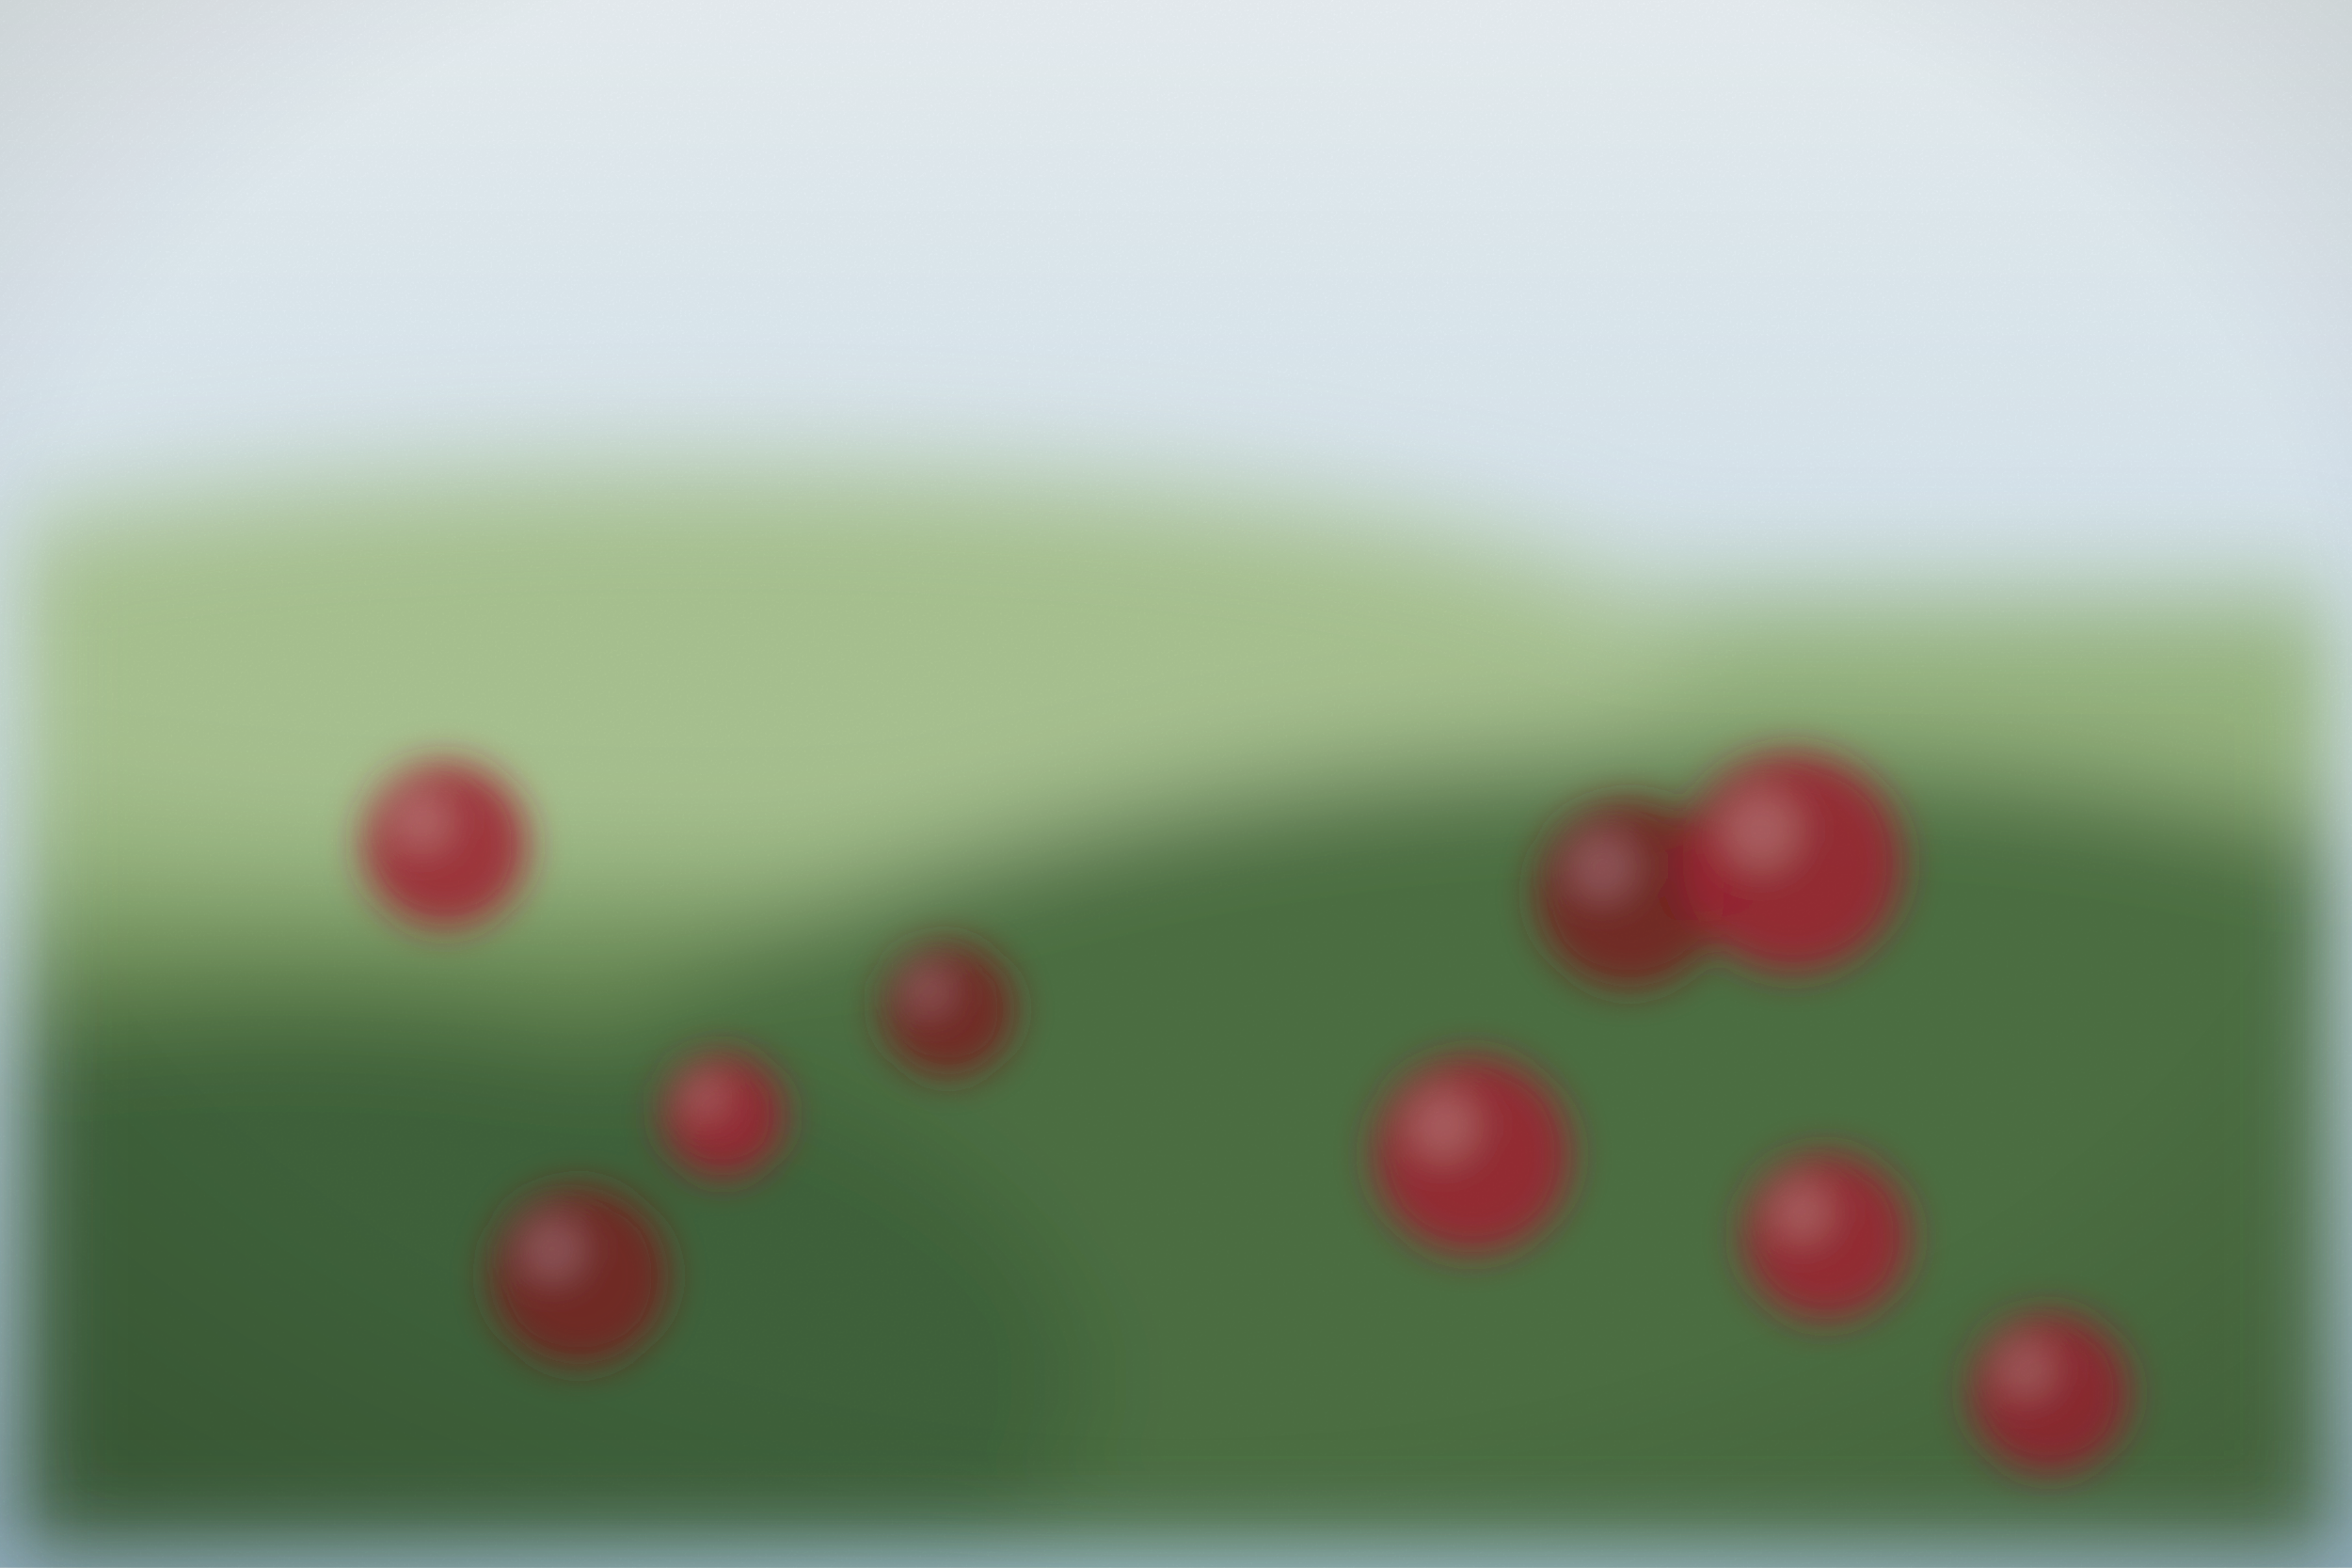
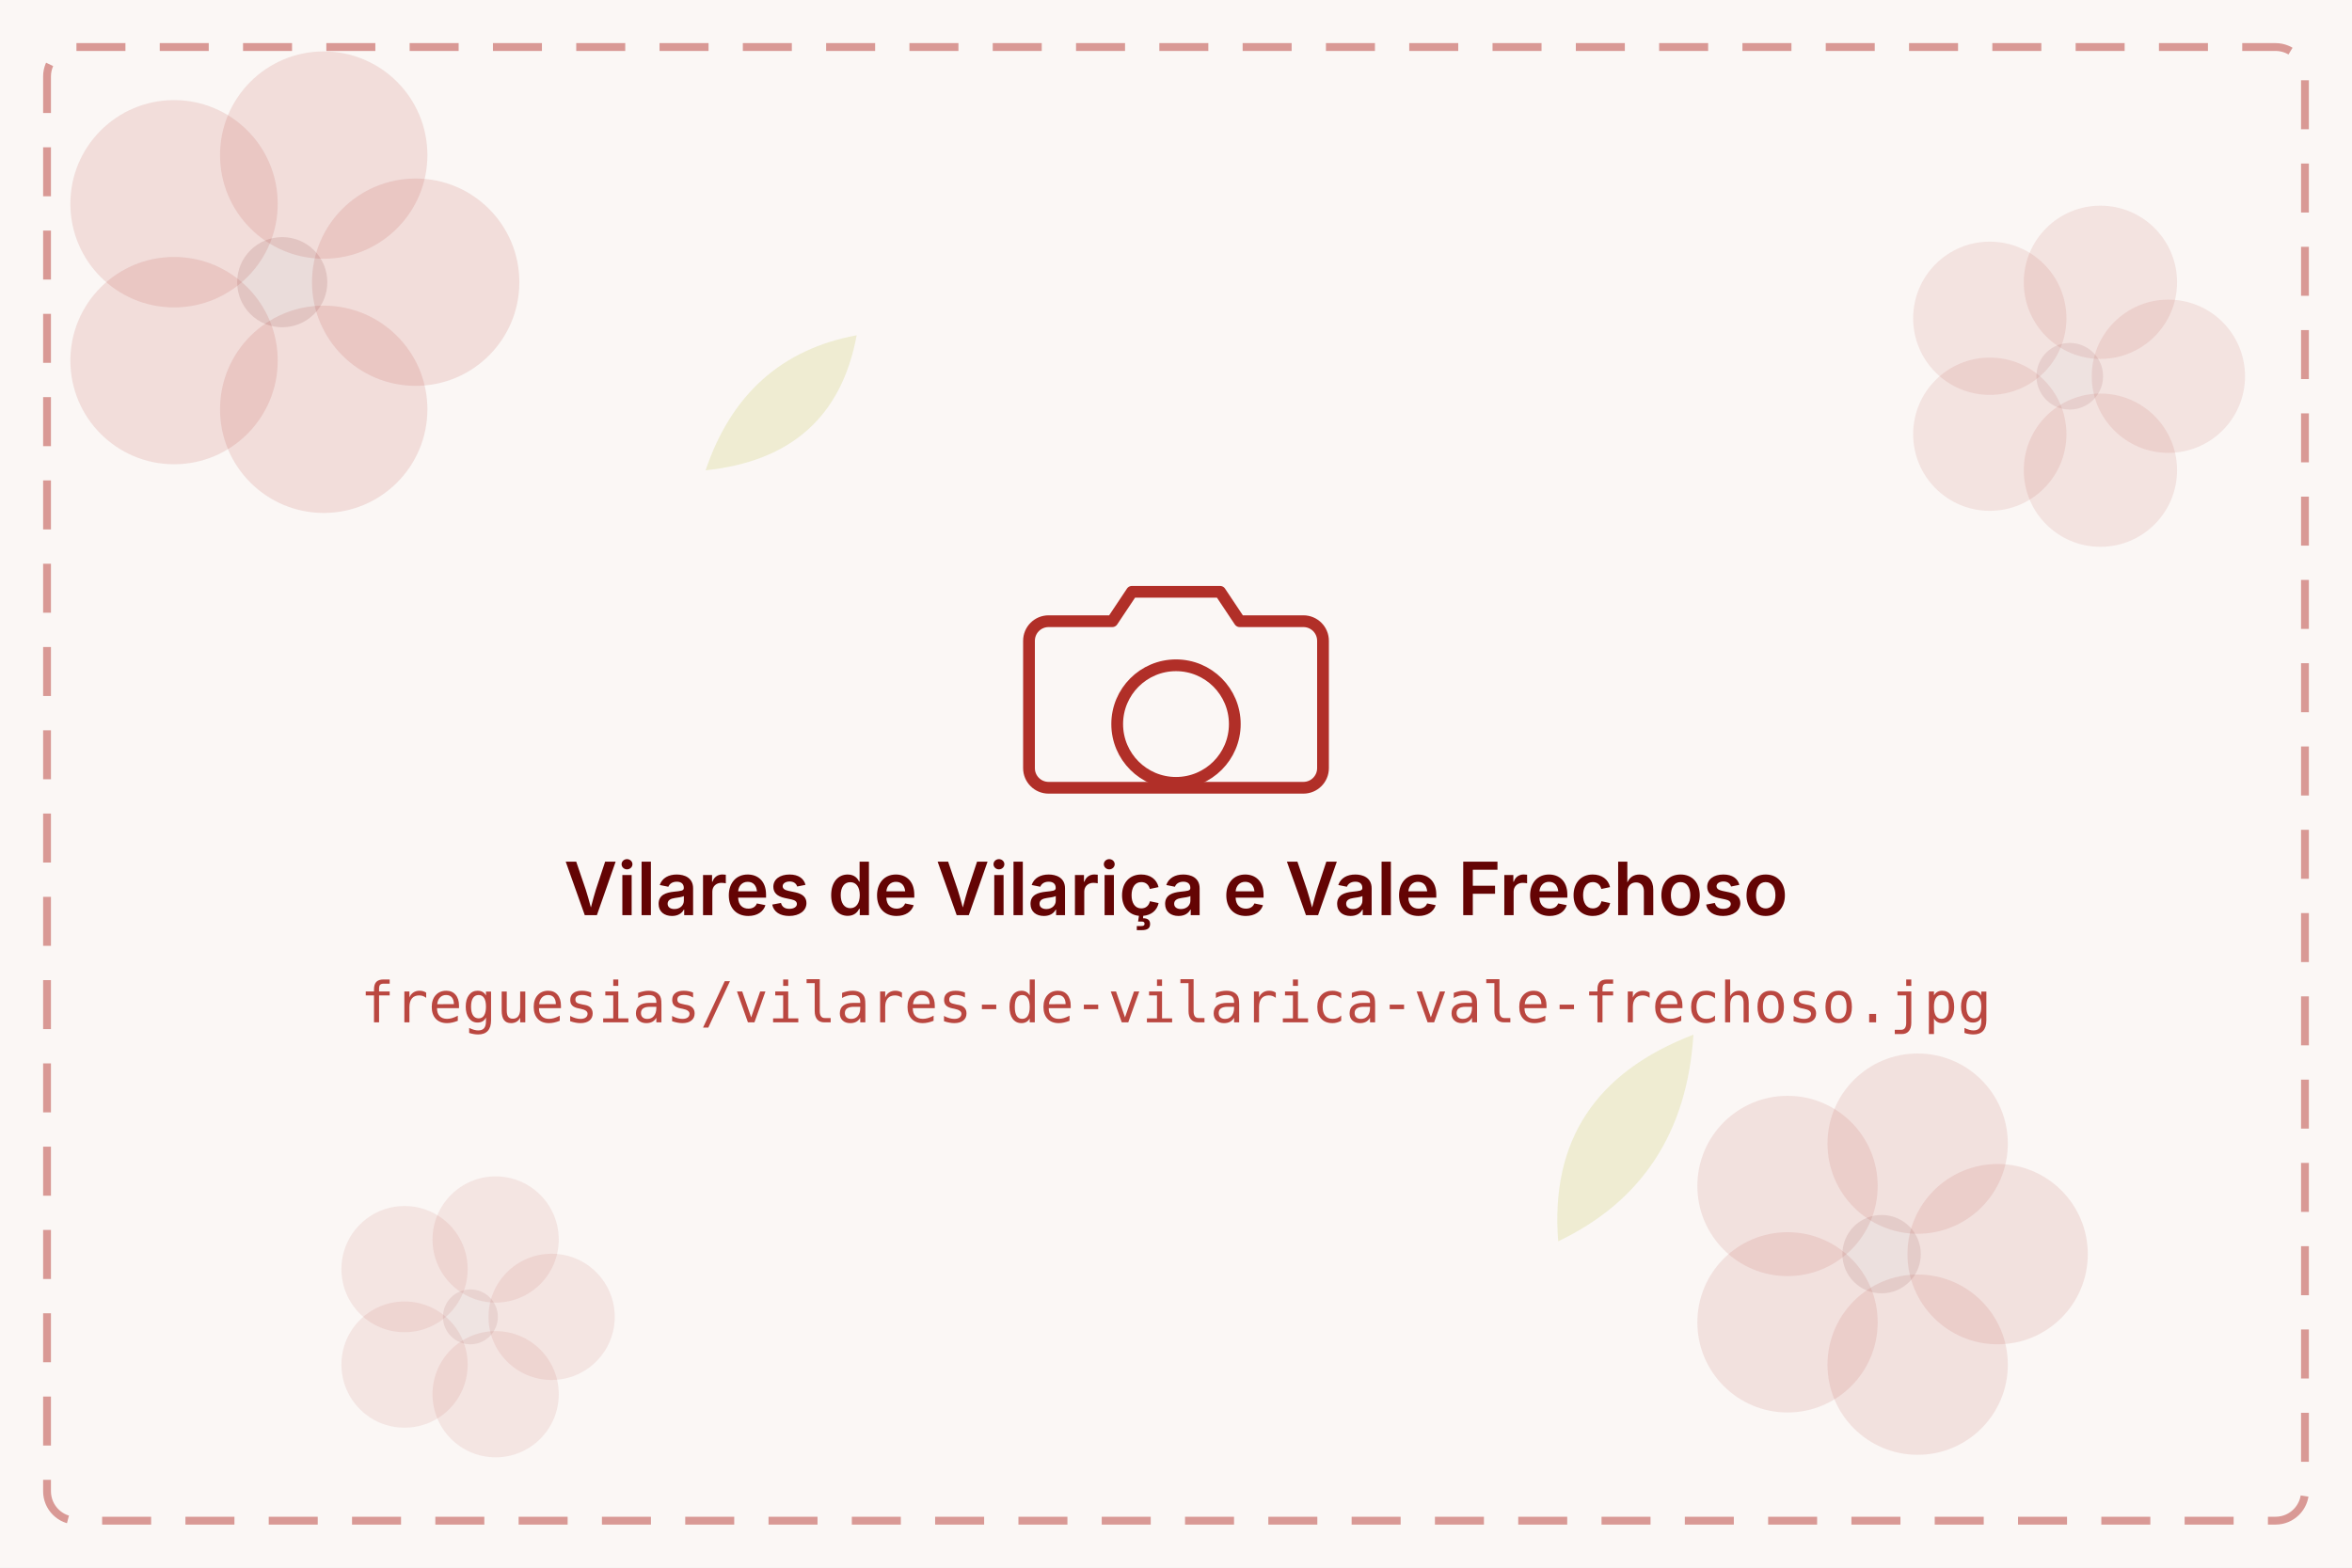
<svg xmlns="http://www.w3.org/2000/svg" viewBox="0 0 1200 800" width="1200" height="800" role="img">
-   <defs>
-     <linearGradient id="ceu" x1="0" y1="0" x2="0" y2="1">
-       <stop offset="0%" stop-color="#EFF6FA" />
-       <stop offset="55%" stop-color="#D5E8F4" />
-       <stop offset="100%" stop-color="#B4D6EC" />
-     </linearGradient>
-     <radialGradient id="vinheta" cx="50%" cy="42%" r="78%">
-       <stop offset="62%" stop-color="#000" stop-opacity="0" />
-       <stop offset="100%" stop-color="#000" stop-opacity="0.16" />
-     </radialGradient>
-     <filter id="desfoque" x="-25%" y="-25%" width="150%" height="150%">
-       <feGaussianBlur stdDeviation="27.2" />
-     </filter>
-     <filter id="medio" x="-30%" y="-30%" width="160%" height="160%">
-       <feGaussianBlur stdDeviation="10.4" />
-     </filter>
-     <filter id="suave" x="-40%" y="-40%" width="180%" height="180%">
-       <feGaussianBlur stdDeviation="9.6" />
-     </filter>
-     <filter id="grao">
-       <feTurbulence type="fractalNoise" baseFrequency="0.9" numOctaves="2" stitchTiles="stitch" />
-       <feColorMatrix type="matrix" values="0 0 0 0 0  0 0 0 0 0  0 0 0 0 0  0.7 0.7 0.7 0 0" />
-     </filter>
-   </defs>
-   <rect width="1200" height="800" fill="url(#ceu)" />
-   <g filter="url(#desfoque)">
-     <rect x="-120" y="304" width="1440" height="600" fill="#9DBB84" opacity="1" />
-     <ellipse cx="360" cy="336" rx="504" ry="96" fill="#AFC996" opacity="1" />
-     <rect x="-120" y="464" width="1440" height="440" fill="#6E9159" opacity="1" />
-     <ellipse cx="864" cy="624" rx="600" ry="240" fill="#4F7345" opacity="1" />
-     <ellipse cx="144" cy="704" rx="408" ry="192" fill="#42663C" opacity="1" />
+   <rect width="1200" height="800" fill="#FBF7F5" />
+   <g>
+     <g transform="translate(144 144) scale(4.6)">
+       <circle cx="14.8" cy="0" r="11.5" fill="#B43C34" opacity="0.14" />
+       <circle cx="4.6" cy="14.1" r="11.5" fill="#B43C34" opacity="0.14" />
+       <circle cx="-12" cy="8.7" r="11.5" fill="#B43C34" opacity="0.14" />
+       <circle cx="-12" cy="-8.7" r="11.5" fill="#B43C34" opacity="0.14" />
+       <circle cx="4.6" cy="-14.1" r="11.5" fill="#B43C34" opacity="0.14" />
+       <circle r="5" fill="#640404" opacity="0.112" />
+     </g>
+     <g transform="translate(1056 192) scale(3.4)">
+       <circle cx="14.8" cy="0" r="11.5" fill="#B43C34" opacity="0.11" />
+       <circle cx="4.6" cy="14.1" r="11.5" fill="#B43C34" opacity="0.11" />
+       <circle cx="-12" cy="8.7" r="11.5" fill="#B43C34" opacity="0.11" />
+       <circle cx="-12" cy="-8.7" r="11.5" fill="#B43C34" opacity="0.11" />
+       <circle cx="4.6" cy="-14.1" r="11.5" fill="#B43C34" opacity="0.11" />
+       <circle r="5" fill="#640404" opacity="0.088" />
+     </g>
+     <g transform="translate(240 672) scale(2.8)">
+       <circle cx="14.8" cy="0" r="11.5" fill="#B43C34" opacity="0.1" />
+       <circle cx="4.6" cy="14.1" r="11.5" fill="#B43C34" opacity="0.1" />
+       <circle cx="-12" cy="8.7" r="11.5" fill="#B43C34" opacity="0.1" />
+       <circle cx="-12" cy="-8.7" r="11.5" fill="#B43C34" opacity="0.1" />
+       <circle cx="4.6" cy="-14.1" r="11.5" fill="#B43C34" opacity="0.1" />
+       <circle r="5" fill="#640404" opacity="0.08" />
+     </g>
+     <g transform="translate(960 640) scale(4)">
+       <circle cx="14.8" cy="0" r="11.5" fill="#B43C34" opacity="0.12" />
+       <circle cx="4.6" cy="14.1" r="11.5" fill="#B43C34" opacity="0.12" />
+       <circle cx="-12" cy="8.7" r="11.5" fill="#B43C34" opacity="0.12" />
+       <circle cx="-12" cy="-8.7" r="11.5" fill="#B43C34" opacity="0.12" />
+       <circle cx="4.6" cy="-14.1" r="11.5" fill="#B43C34" opacity="0.12" />
+       <circle r="5" fill="#640404" opacity="0.096" />
+     </g>
+     <path transform="translate(360 240) rotate(-20) scale(3.2)" d="M0 0q12-15 30-12q-10 17-30 12Z" fill="#A9B416" opacity="0.16" />
+     <path transform="translate(864 528) rotate(145) scale(3.9)" d="M0 0q12-15 30-12q-10 17-30 12Z" fill="#A9B416" opacity="0.16" />
  </g>
-   <g filter="url(#suave)">
-     <circle cx="483.7" cy="515.2" r="33.7" fill="#7E1B24" opacity="0.85" />
-     <circle cx="473.6" cy="505.1" r="11.8" fill="#FFFFFF" opacity="0.24" />
-     <circle cx="369.1" cy="569.1" r="31.5" fill="#A62531" opacity="0.85" />
-     <circle cx="359.7" cy="559.7" r="11" fill="#FFFFFF" opacity="0.24" />
-     <circle cx="831.4" cy="456.3" r="47.6" fill="#7E1B24" opacity="0.85" />
-     <circle cx="817.2" cy="442.1" r="16.7" fill="#FFFFFF" opacity="0.24" />
-     <circle cx="295.4" cy="651.1" r="45.3" fill="#7E1B24" opacity="0.85" />
-     <circle cx="281.8" cy="637.5" r="15.9" fill="#FFFFFF" opacity="0.24" />
-     <circle cx="227.2" cy="431.1" r="42" fill="#A62531" opacity="0.85" />
-     <circle cx="214.6" cy="418.5" r="14.7" fill="#FFFFFF" opacity="0.24" />
-     <circle cx="931.8" cy="631" r="42.6" fill="#A62531" opacity="0.85" />
-     <circle cx="919" cy="618.2" r="14.9" fill="#FFFFFF" opacity="0.24" />
-     <circle cx="914.9" cy="440.2" r="55.8" fill="#A62531" opacity="0.85" />
-     <circle cx="898.2" cy="423.5" r="19.5" fill="#FFFFFF" opacity="0.24" />
-     <circle cx="751.2" cy="589.3" r="50.2" fill="#A62531" opacity="0.85" />
-     <circle cx="736.1" cy="574.2" r="17.6" fill="#FFFFFF" opacity="0.24" />
-     <circle cx="1045.7" cy="710.8" r="40.8" fill="#A62531" opacity="0.85" />
-     <circle cx="1033.4" cy="698.5" r="14.3" fill="#FFFFFF" opacity="0.24" />
+   <rect x="24" y="24" width="1152" height="752" rx="15" fill="none" stroke="#A40C04" stroke-width="4" stroke-dasharray="25 17.5" opacity="0.4" />
+   <g transform="translate(600 352)" fill="none" stroke="#A40C04" stroke-width="6" stroke-linejoin="round" stroke-linecap="round" opacity="0.85">
+     <path d="M-65 -35h32.5l10 -15h45l10 15h32.5a10 10 0 0 1 10 10v65a10 10 0 0 1 -10 10h-130a10 10 0 0 1 -10 -10v-65a10 10 0 0 1 10 -10Z" />
+     <circle cx="0" cy="17.5" r="30" />
  </g>
-   <rect width="1200" height="800" fill="url(#vinheta)" />
-   <rect width="1200" height="800" filter="url(#grao)" opacity="0.055" />
+   <text x="600" y="467" text-anchor="middle" font-family="Inter, system-ui, sans-serif" font-size="37.5" font-weight="600" fill="#640404">Vilares de Vilariça e Vale Frechoso</text>
+   <text x="600" y="521.7" text-anchor="middle" font-family="ui-monospace, SFMono-Regular, Menlo, monospace" font-size="28.8" fill="#A40C04" opacity="0.75">freguesias/vilares-de-vilarica-vale-frechoso.jpg</text>
</svg>
